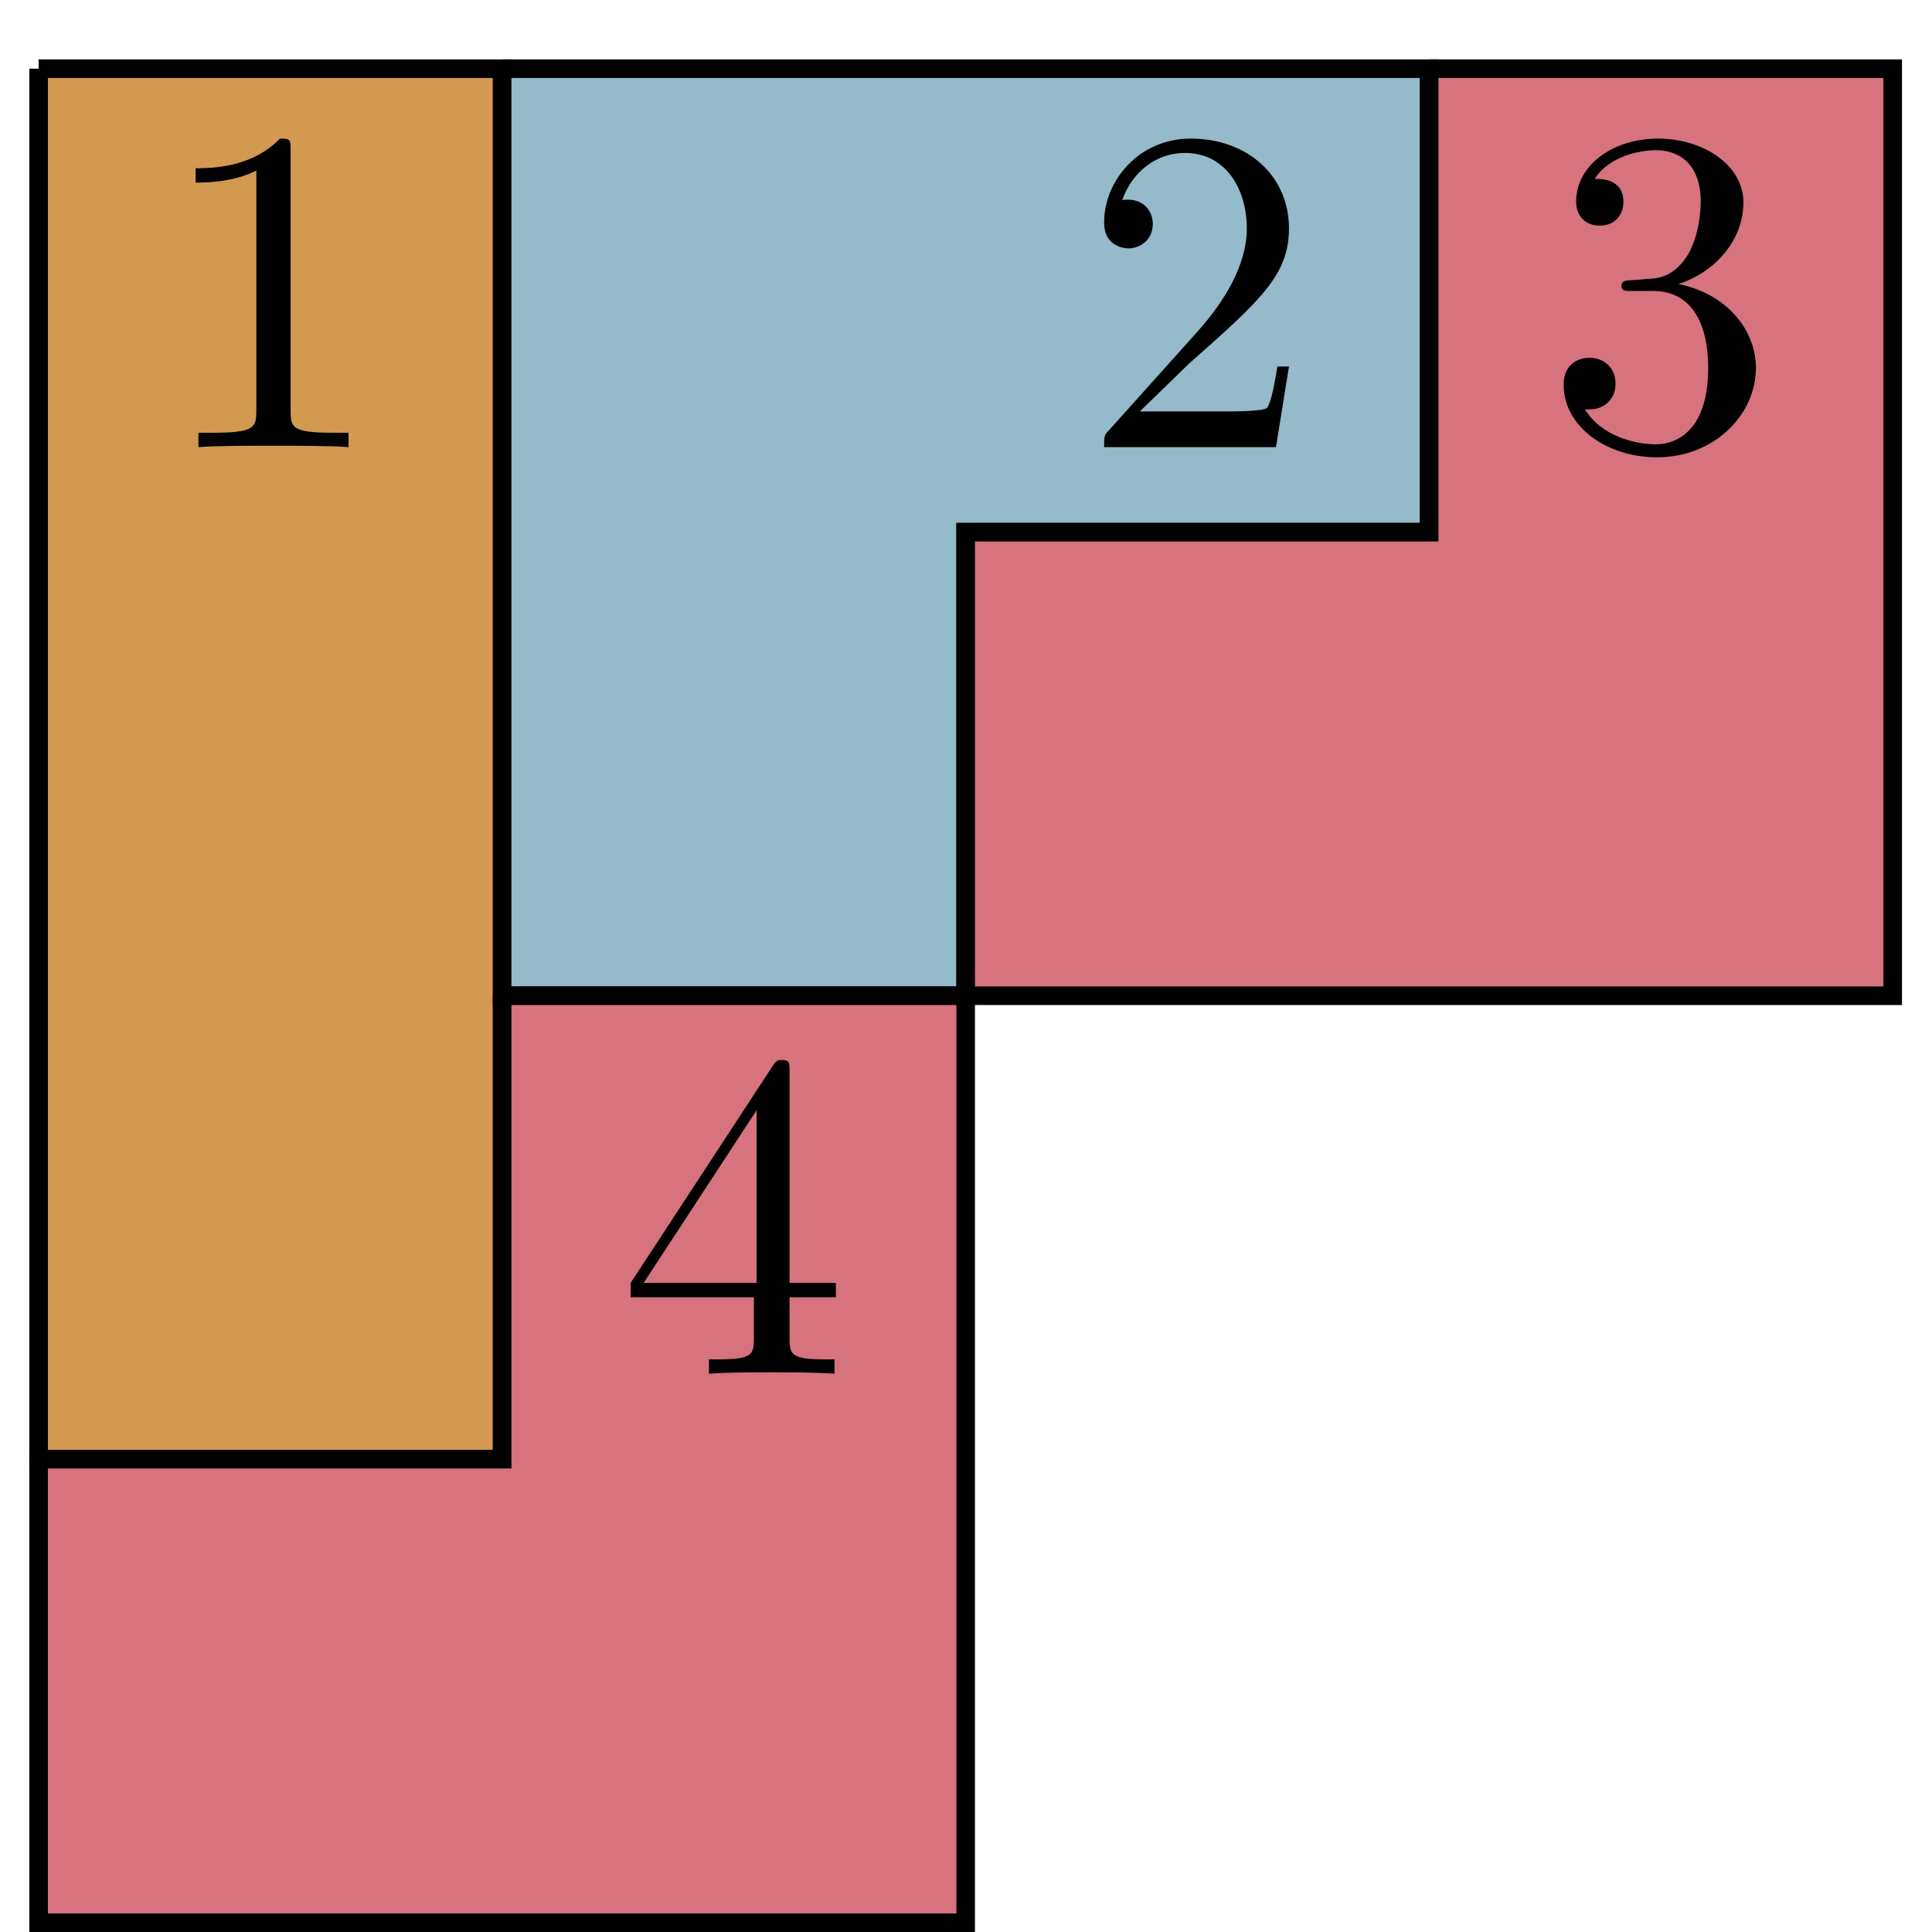
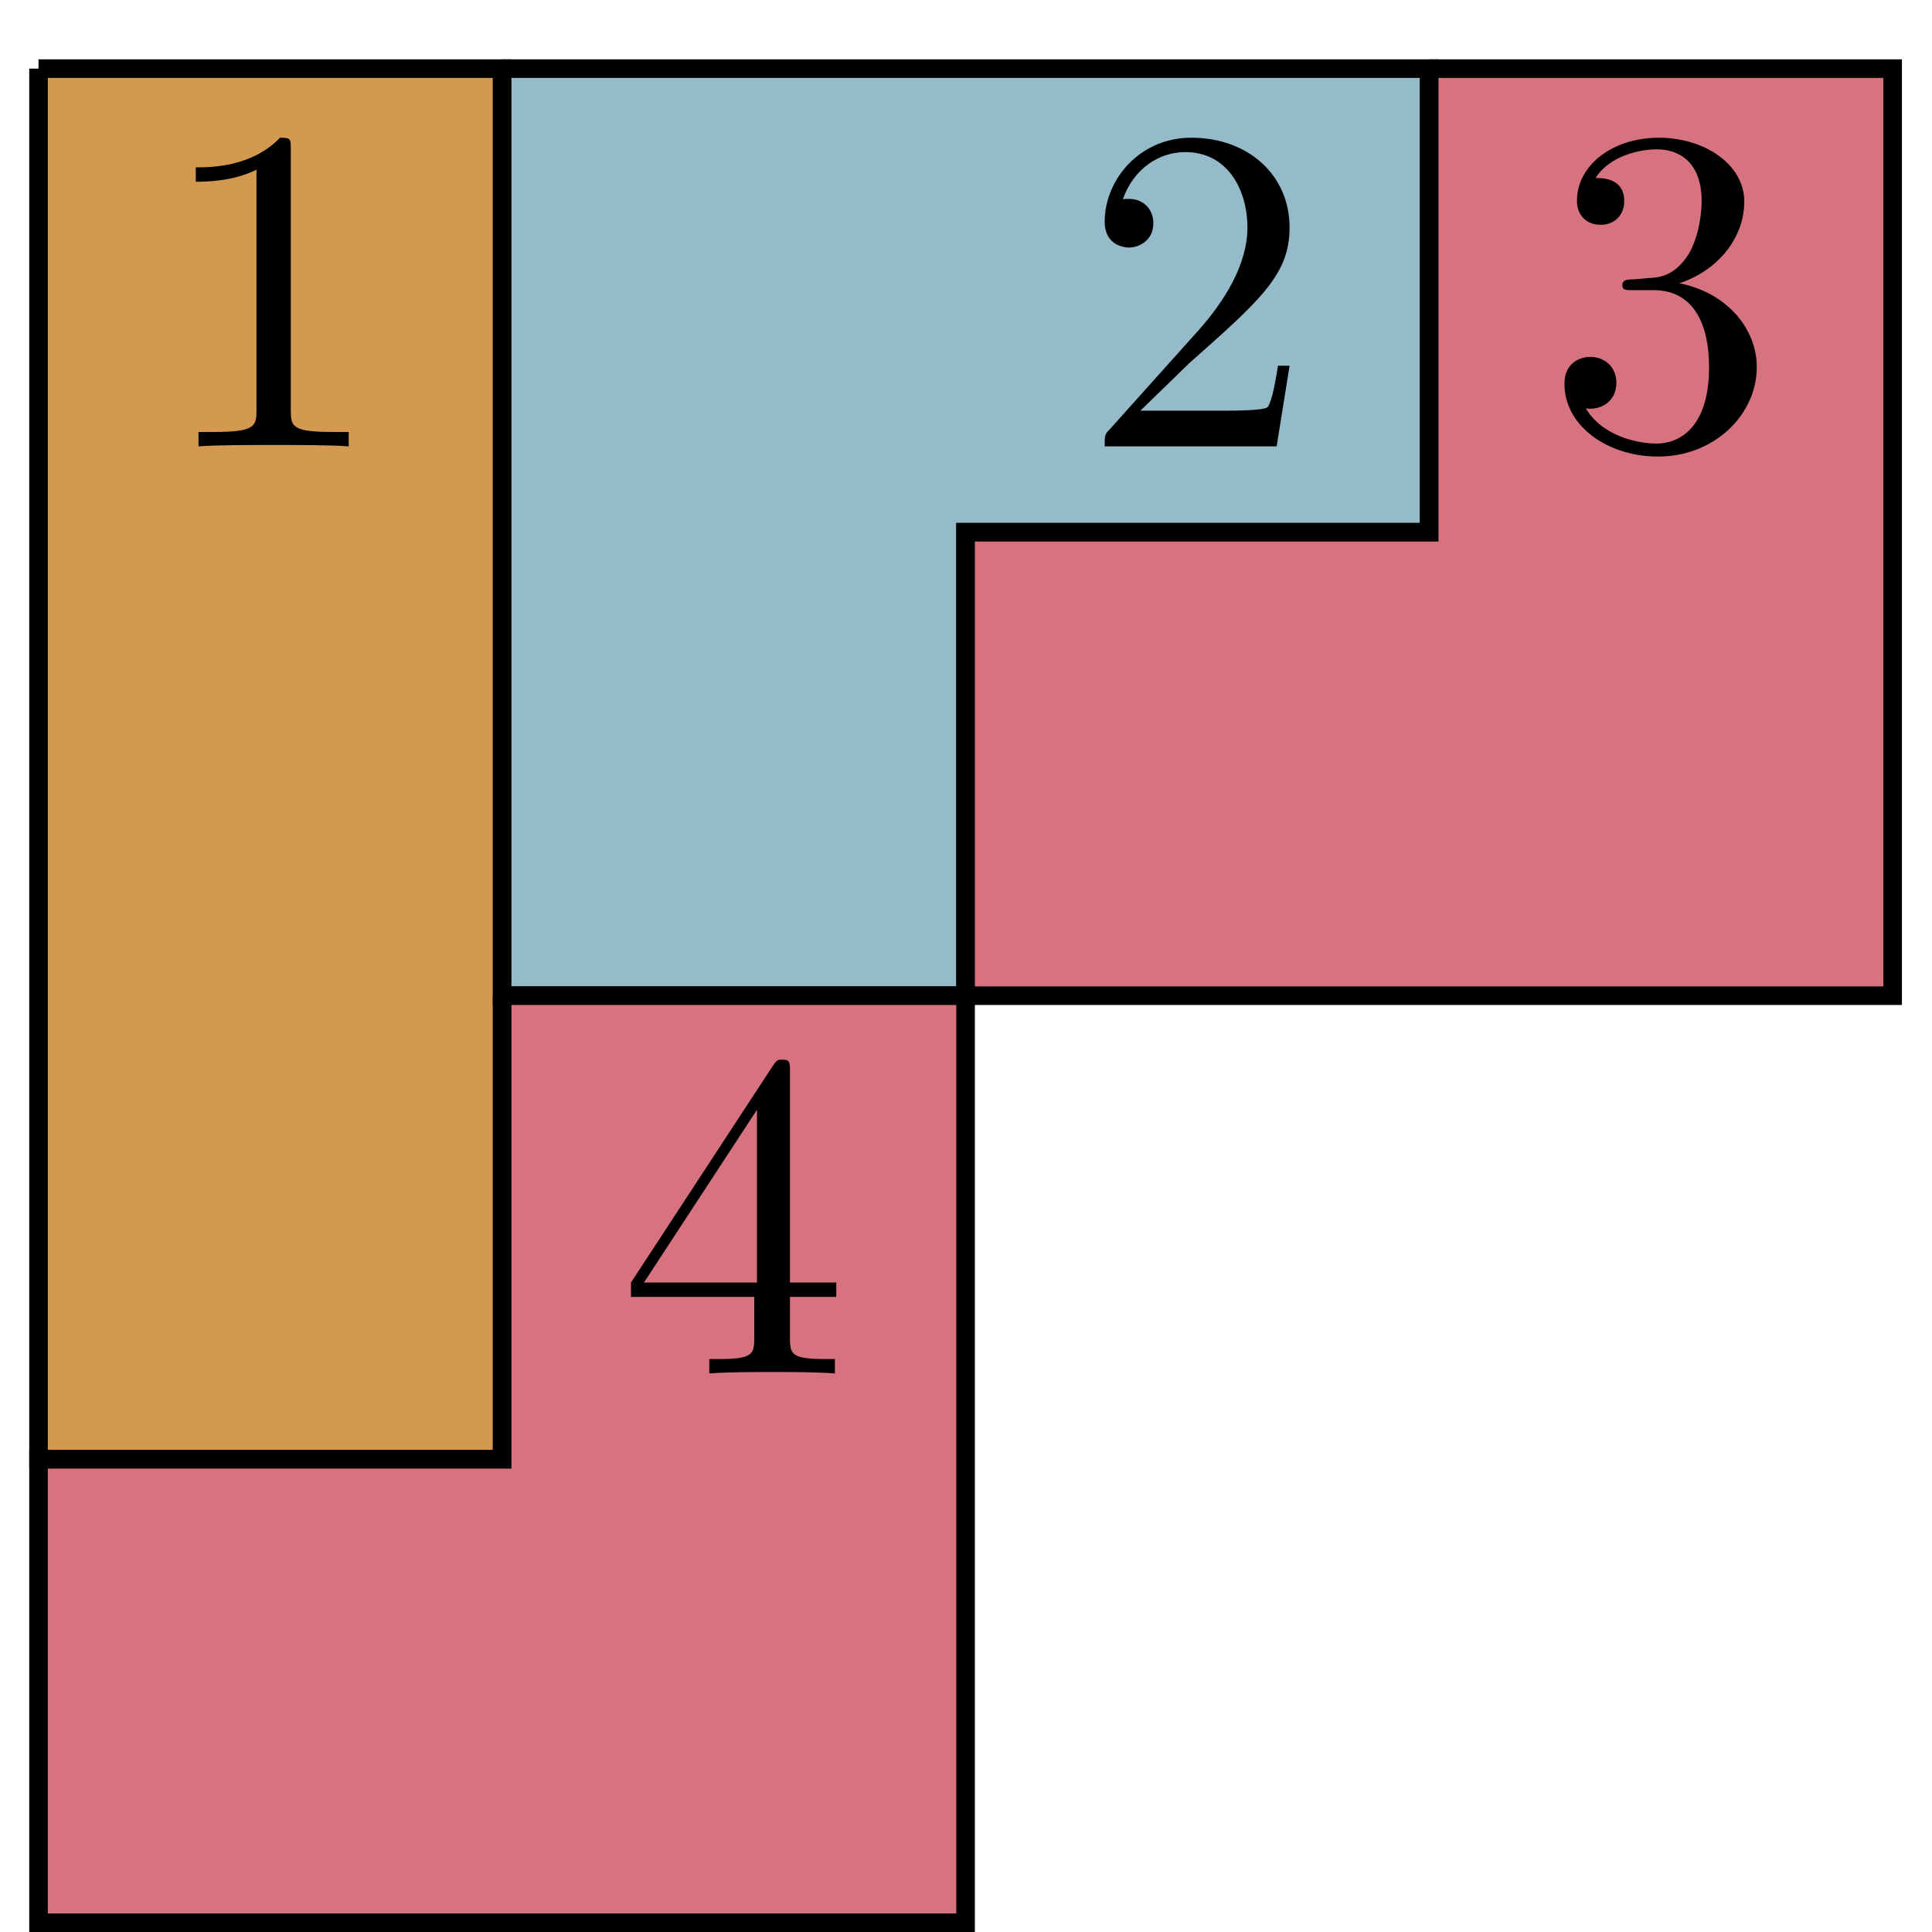
- <svg xmlns="http://www.w3.org/2000/svg" xmlns:xlink="http://www.w3.org/1999/xlink" version="1.1" width="62.265pt" height="62.289pt" viewBox="0 0 41.51 41.526">
-   <defs>
-     <path id="g0-1" d="M4.691-1.643V-1.952H3.695V-6.484C3.695-6.683 3.695-6.743 3.536-6.743C3.446-6.743 3.416-6.743 3.337-6.623L.279-1.952V-1.643H2.928V-.777C2.928-.418 2.908-.309 2.171-.309H1.962V0C2.37-.03 2.888-.03 3.307-.03S4.253-.03 4.661 0V-.309H4.452C3.715-.309 3.695-.418 3.695-.777V-1.643H4.691ZM2.988-1.952H.558L2.988-5.667V-1.952Z" />
-     <path id="g0-2" d="M4.173 0V-.309H3.855C2.958-.309 2.928-.418 2.928-.787V-6.374C2.928-6.613 2.928-6.633 2.699-6.633C2.082-5.996 1.205-5.996 .886-5.996V-5.687C1.086-5.687 1.673-5.687 2.191-5.946V-.787C2.191-.428 2.161-.309 1.265-.309H.946V0C1.295-.03 2.161-.03 2.56-.03S3.825-.03 4.173 0Z" />
-     <path id="g0-3" d="M4.552-1.703C4.552-2.52 3.924-3.297 2.888-3.506C3.705-3.775 4.283-4.472 4.283-5.259C4.283-6.076 3.406-6.633 2.45-6.633C1.444-6.633 .687-6.036 .687-5.279C.687-4.95 .906-4.761 1.195-4.761C1.504-4.761 1.703-4.98 1.703-5.269C1.703-5.767 1.235-5.767 1.086-5.767C1.394-6.255 2.052-6.384 2.41-6.384C2.819-6.384 3.366-6.165 3.366-5.269C3.366-5.149 3.347-4.572 3.088-4.133C2.789-3.655 2.45-3.625 2.201-3.615C2.121-3.606 1.882-3.586 1.813-3.586C1.733-3.576 1.663-3.566 1.663-3.466C1.663-3.357 1.733-3.357 1.902-3.357H2.341C3.157-3.357 3.526-2.679 3.526-1.703C3.526-.349 2.839-.06 2.4-.06C1.972-.06 1.225-.229 .876-.817C1.225-.767 1.534-.986 1.534-1.365C1.534-1.723 1.265-1.922 .976-1.922C.737-1.922 .418-1.783 .418-1.345C.418-.438 1.345 .219 2.43 .219C3.645 .219 4.552-.687 4.552-1.703Z" />
-     <path id="g0-4" d="M4.472-1.733H4.223C4.173-1.434 4.104-.996 4.004-.847C3.934-.767 3.277-.767 3.058-.767H1.265L2.321-1.793C3.874-3.167 4.472-3.705 4.472-4.701C4.472-5.837 3.576-6.633 2.361-6.633C1.235-6.633 .498-5.717 .498-4.831C.498-4.273 .996-4.273 1.026-4.273C1.195-4.273 1.544-4.392 1.544-4.801C1.544-5.06 1.365-5.319 1.016-5.319C.936-5.319 .916-5.319 .886-5.309C1.116-5.956 1.653-6.325 2.231-6.325C3.137-6.325 3.566-5.518 3.566-4.701C3.566-3.904 3.068-3.117 2.52-2.5L.608-.369C.498-.259 .498-.239 .498 0H4.193L4.472-1.733Z" />
-   </defs>
-   <g id="page2">
-     <path d="M.83 1.476H10.793V31.364H.83V1.476" fill="#d39950" />
-     <path d="M.83 1.476H10.793V31.364H.83V1.476" stroke="#000" fill="none" stroke-width=".399" stroke-miterlimit="10" />
-     <path d="M10.793 1.476H30.718V11.439H20.756V21.402H10.793V1.476" fill="#95bac9" />
-     <path d="M10.793 1.476H30.718V11.439H20.756V21.402H10.793V1.476" stroke="#000" fill="none" stroke-width=".399" stroke-miterlimit="10" />
-     <path d="M10.793 21.402H20.756V41.327H.83V31.364H10.793V21.402" fill="#d7727f" />
-     <path d="M10.793 21.402H20.756V41.327H.83V31.364H10.793V21.402" stroke="#000" fill="none" stroke-width=".399" stroke-miterlimit="10" />
-     <path d="M30.718 1.476H40.681V21.402H20.756V11.439H30.718V1.476" fill="#d7727f" />
-     <path d="M30.718 1.476H40.681V21.402H20.756V11.439H30.718V1.476" stroke="#000" fill="none" stroke-width=".399" stroke-miterlimit="10" />
-     <g transform="matrix(.999739 0 0 .999739 0 41.526)">
-       <use x="23.24" y="-31.924" xlink:href="#g0-4" />
-     </g>
-     <g transform="matrix(.999739 0 0 .999739 0 41.526)">
-       <use x="3.32" y="-31.924" xlink:href="#g0-2" />
-     </g>
-     <g transform="matrix(.999739 0 0 .999739 0 41.526)">
-       <use x="33.199" y="-31.924" xlink:href="#g0-3" />
-       <use x="13.28" y="-12.003" xlink:href="#g0-1" />
+ <svg xmlns="http://www.w3.org/2000/svg" version="1.1" width="62.265pt" height="62.289pt" viewBox="0 -41.526 41.51 41.526">
+   <g id="page1">
+     <g transform="matrix(1 0 0 -1 0 0)">
+       <path d="M.828 40.051H10.793V10.16H.828V40.051" fill="#d39950" />
+       <path d="M.828 40.051H10.793V10.16H.828V40.051" stroke="#000" fill="none" stroke-width=".399" />
+       <path d="M10.793 40.051H30.719V30.086H20.754V20.125H10.793V40.051" fill="#95bac9" />
+       <path d="M10.793 40.051H30.719V30.086H20.754V20.125H10.793V40.051" stroke="#000" fill="none" stroke-width=".399" stroke-miterlimit="10" />
+       <path d="M10.793 20.125H20.754V.199H.828V10.16H10.793V20.125" fill="#d7727f" />
+       <path d="M10.793 20.125H20.754V.199H.828V10.16H10.793V20.125" stroke="#000" fill="none" stroke-width=".399" stroke-miterlimit="10" />
+       <path d="M30.719 40.051H40.68V20.125H20.754V30.086H30.719V40.051" fill="#d7727f" />
+       <path d="M30.719 40.051H40.68V20.125H20.754V30.086H30.719V40.051" stroke="#000" fill="none" stroke-width=".399" stroke-miterlimit="10" />
+       <path d="M27.718 33.665H27.469C27.42 33.366 27.35 32.928 27.25 32.779C27.181 32.699 26.523 32.699 26.304 32.699H24.511L25.567 33.725C27.121 35.1 27.718 35.638 27.718 36.634C27.718 37.769 26.822 38.566 25.607 38.566C24.481 38.566 23.744 37.65 23.744 36.763C23.744 36.205 24.242 36.205 24.272 36.205C24.441 36.205 24.79 36.325 24.79 36.733C24.79 36.992 24.611 37.251 24.262 37.251C24.182 37.251 24.163 37.251 24.133 37.241C24.362 37.889 24.899 38.257 25.477 38.257C26.384 38.257 26.812 37.45 26.812 36.634C26.812 35.837 26.314 35.05 25.766 34.432L23.854 32.3C23.744 32.191 23.744 32.171 23.744 31.932H27.44L27.718 33.665Z" />
+       <path d="M7.495 31.932V32.241H7.176C6.279 32.241 6.25 32.35 6.25 32.719V38.307C6.25 38.546 6.25 38.566 6.02 38.566C5.403 37.929 4.526 37.929 4.208 37.929V37.62C4.407 37.62 4.994 37.62 5.513 37.879V32.719C5.513 32.36 5.483 32.241 4.586 32.241H4.267V31.932C4.616 31.962 5.483 31.962 5.881 31.962C6.279 31.962 7.146 31.962 7.495 31.932Z" />
+       <path d="M37.76 33.635C37.76 34.452 37.133 35.229 36.097 35.438C36.914 35.707 37.491 36.405 37.491 37.191C37.491 38.008 36.615 38.566 35.658 38.566C34.652 38.566 33.895 37.969 33.895 37.211C33.895 36.883 34.115 36.694 34.403 36.694C34.712 36.694 34.911 36.913 34.911 37.201C34.911 37.7 34.443 37.7 34.294 37.7C34.603 38.188 35.26 38.317 35.619 38.317C36.027 38.317 36.575 38.098 36.575 37.201C36.575 37.082 36.555 36.504 36.296 36.066C35.997 35.588 35.658 35.558 35.41 35.548C35.33 35.538 35.091 35.518 35.021 35.518C34.941 35.508 34.871 35.498 34.871 35.399C34.871 35.289 34.941 35.289 35.11 35.289H35.549C36.366 35.289 36.734 34.612 36.734 33.635C36.734 32.281 36.047 31.992 35.609 31.992C35.18 31.992 34.433 32.161 34.085 32.749C34.433 32.699 34.742 32.918 34.742 33.297C34.742 33.655 34.473 33.855 34.184 33.855C33.945 33.855 33.626 33.715 33.626 33.277C33.626 32.37 34.553 31.713 35.639 31.713C36.854 31.713 37.76 32.619 37.76 33.635Z" />
+       <path d="M17.975 13.65V13.959H16.979V18.491C16.979 18.69 16.979 18.75 16.819 18.75C16.73 18.75 16.7 18.75 16.62 18.63L13.562 13.959V13.65H16.212V12.783C16.212 12.424 16.192 12.315 15.455 12.315H15.245V12.006C15.654 12.036 16.172 12.036 16.59 12.036C17.009 12.036 17.536 12.036 17.945 12.006V12.315H17.736C16.999 12.315 16.979 12.424 16.979 12.783V13.65H17.975ZM16.271 13.959H13.841L16.271 17.674V13.959Z" />
    </g>
  </g>
</svg>
